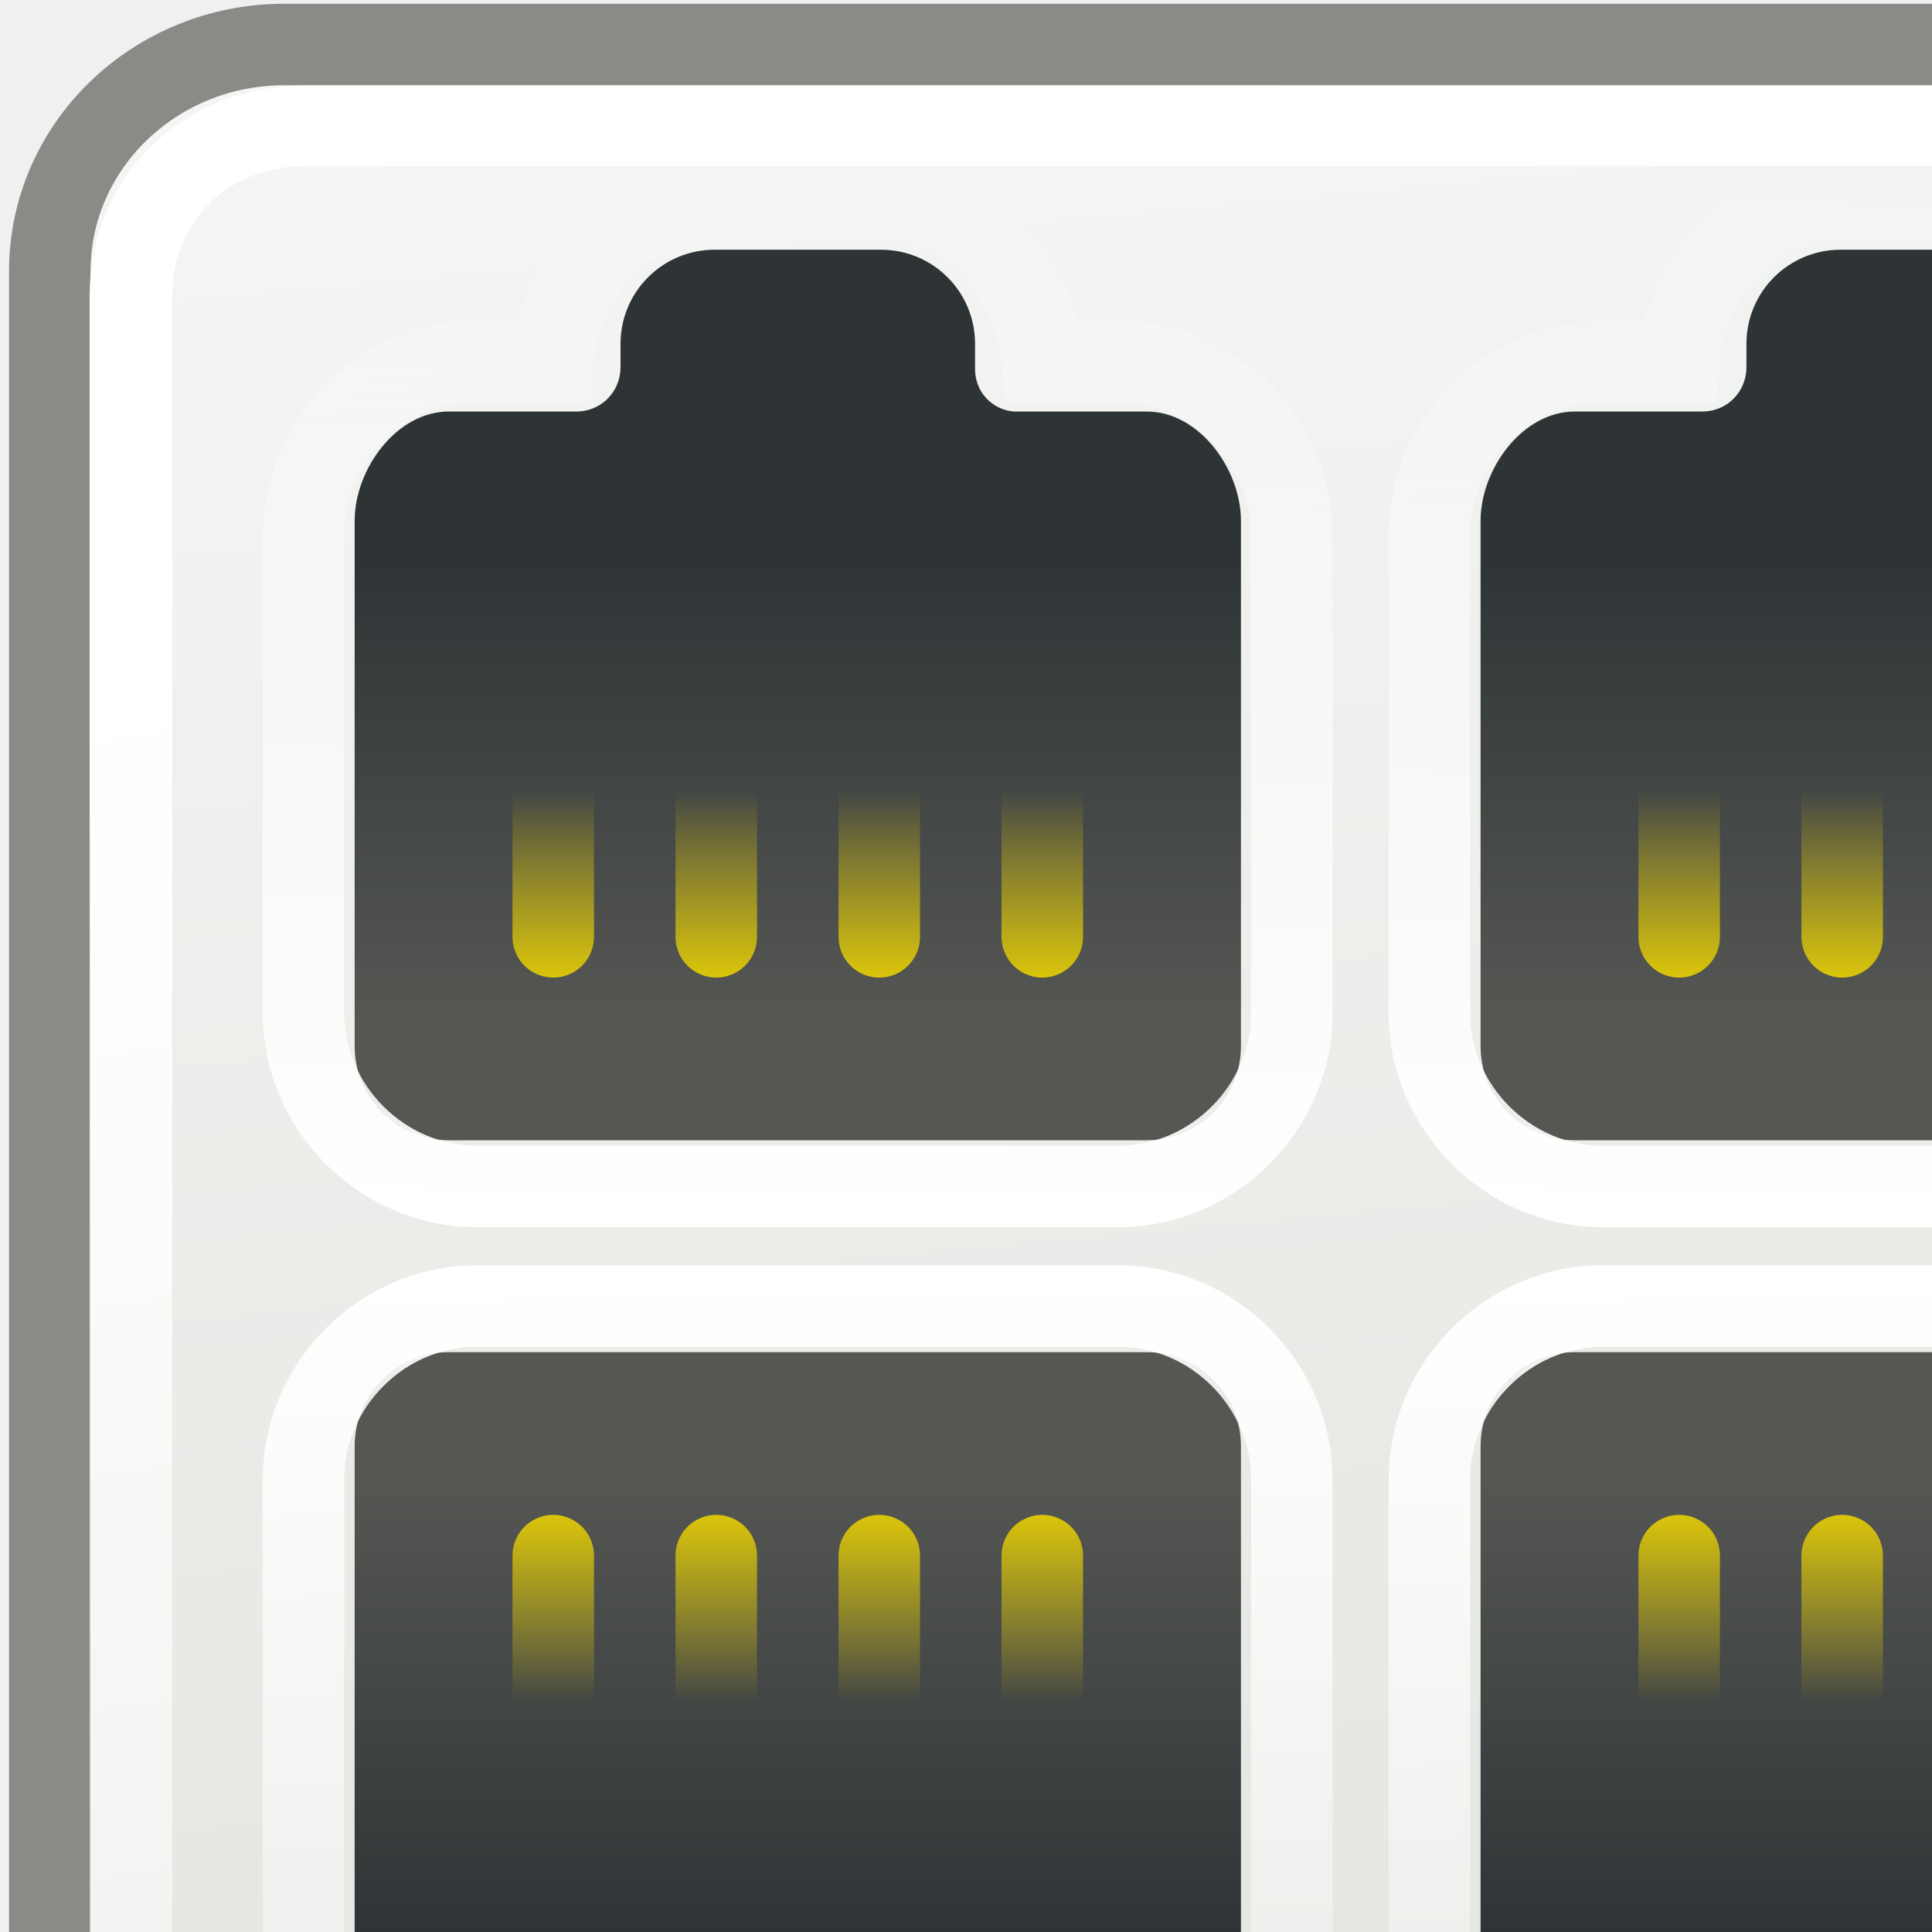
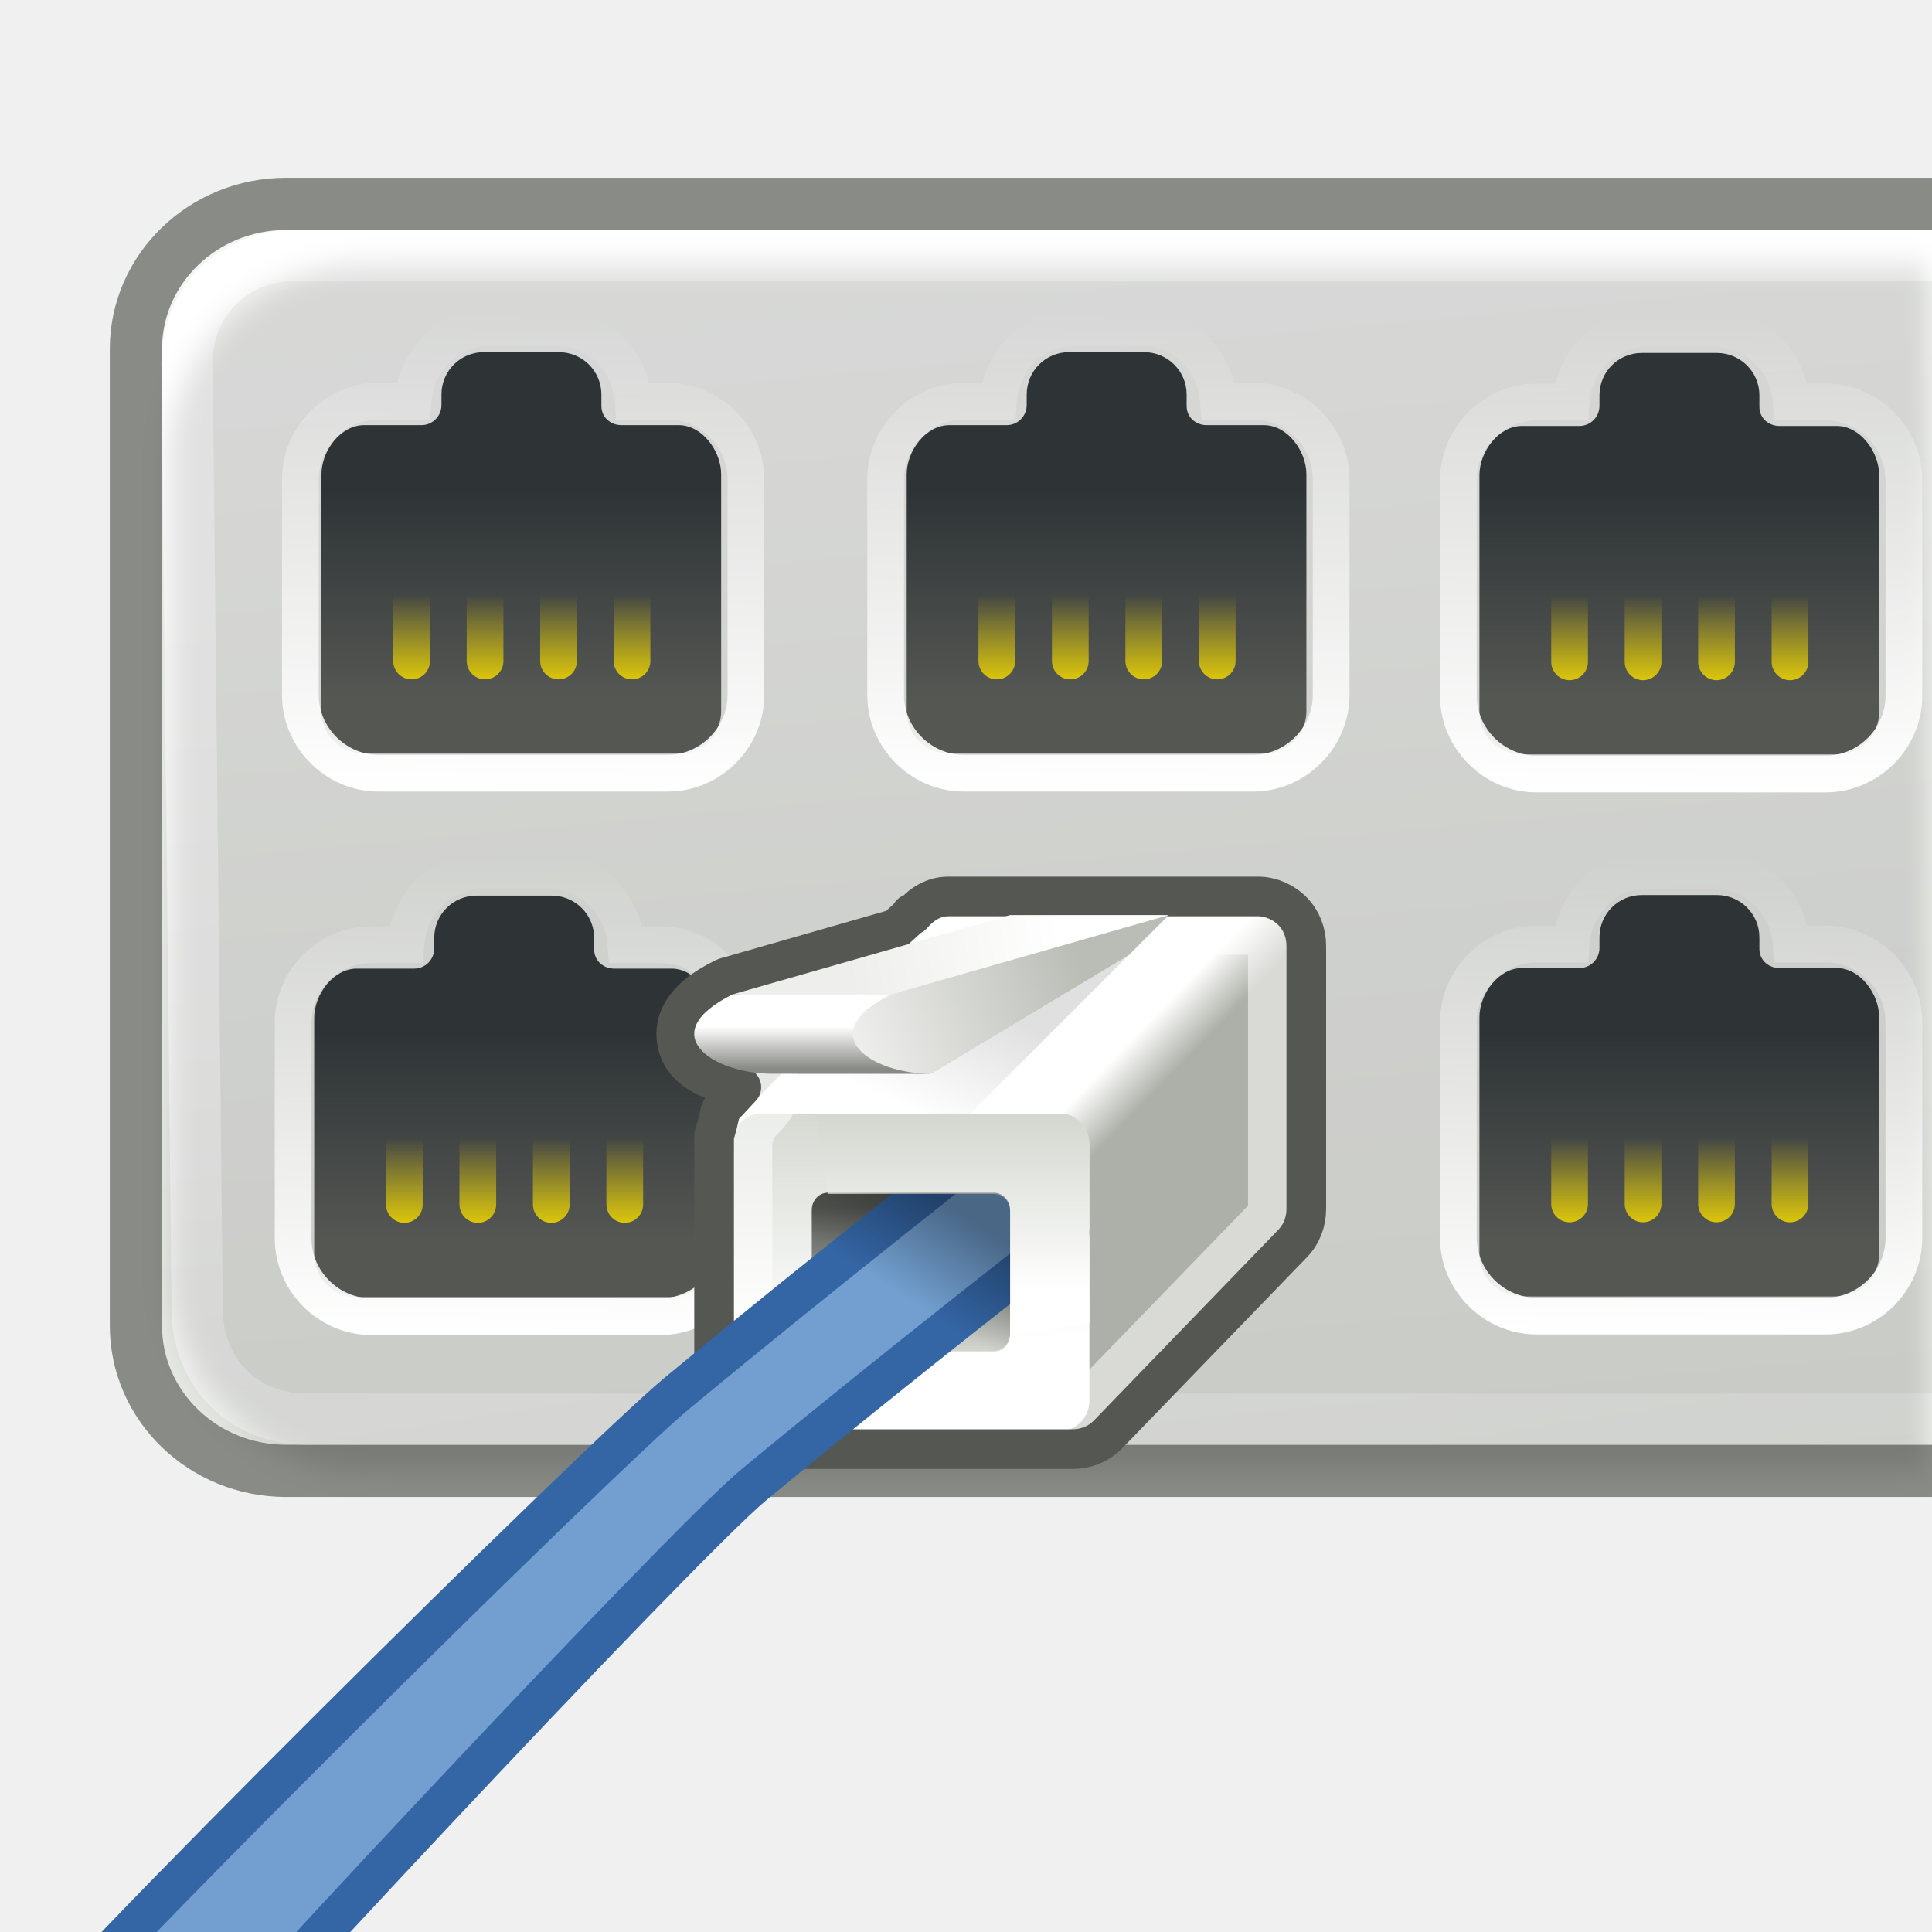
- <svg xmlns="http://www.w3.org/2000/svg" xmlns:xlink="http://www.w3.org/1999/xlink" width="32" height="32" viewBox="0 0 32 32">
+ <svg xmlns="http://www.w3.org/2000/svg" xmlns:xlink="http://www.w3.org/1999/xlink" width="32" height="32" version="1.1" viewBox="0 0 48 48">
  <defs>
-     <linearGradient id="c">
+     <linearGradient id="linearGradient7887" x1="-7.975" x2="-11.01" y1="25.36" y2="-6.568" gradientTransform="matrix(2 0 0 1.933 43.5 .5333)" gradientUnits="userSpaceOnUse">
+       <stop stop-color="#d3d7cf" offset="0" />
+       <stop stop-color="#fff" offset="1" />
+     </linearGradient>
+     <linearGradient id="linearGradient7889" x1="-7.852" x2="-5.51" y1="3.755" y2="18.94" gradientTransform="matrix(2.076 0 0 2.072 43.52 -.6175)" gradientUnits="userSpaceOnUse">
      <stop stop-color="#fff" offset="0" />
      <stop stop-color="#fff" stop-opacity="0" offset="1" />
    </linearGradient>
-     <linearGradient id="a">
+     <linearGradient id="linearGradient7269-5">
+       <stop stop-color="#fff" offset="0" />
+       <stop stop-color="#d3d7cf" offset="1" />
+     </linearGradient>
+     <linearGradient id="linearGradient7822-4">
+       <stop offset="0" />
+       <stop stop-opacity="0" offset="1" />
+     </linearGradient>
+     <linearGradient id="linearGradient5940">
+       <stop stop-color="#2e3436" offset="0" />
+       <stop stop-color="#555753" offset="1" />
+     </linearGradient>
+     <filter id="filter5386-6" x="-.017" y="-.028" width="1.034" height="1.056" color-interpolation-filters="sRGB">
+       <feGaussianBlur stdDeviation="0.263" />
+     </filter>
+     <linearGradient id="linearGradient1840068" x1="1.626" x2=".822" y1="55.22" y2="54.42" gradientUnits="userSpaceOnUse">
+       <stop stop-color="#adb0a8" offset="0" />
+       <stop stop-color="#fff" offset="1" />
+     </linearGradient>
+     <linearGradient id="linearGradient1840070" x1="-4.221" x2="-4.221" y1="59.88" y2="54.71" gradientTransform="matrix(.9643 0 0 .9722 -.25 1.694)" gradientUnits="userSpaceOnUse" xlink:href="#linearGradient7269-5" />
+     <linearGradient id="linearGradient1840072" x1="-1.989" x2="-3.359" y1="51.14" y2="54" gradientTransform="translate(-4,-24)" gradientUnits="userSpaceOnUse" xlink:href="#linearGradient7822-4" />
+     <linearGradient id="linearGradient1840074" x1="-4.685" x2=".884" y1="52.64" y2="50.56" gradientTransform="translate(-4,-24)" gradientUnits="userSpaceOnUse">
+       <stop stop-color="#eeeeec" offset="0" />
+       <stop stop-color="#babdb6" offset="1" />
+     </linearGradient>
+     <linearGradient id="linearGradient1840076" x1="-5.082" x2=".265" y1="50.52" y2="49.46" gradientTransform="translate(-4,-24)" gradientUnits="userSpaceOnUse">
+       <stop stop-color="#eeeeec" offset="0" />
+       <stop stop-color="#fff" offset="1" />
+     </linearGradient>
+     <linearGradient id="linearGradient1840078" x1="-5.969" x2="-5.969" y1="52.88" y2="51.81" gradientTransform="translate(-4,-24)" gradientUnits="userSpaceOnUse">
+       <stop stop-color="#888a85" offset="0" />
+       <stop stop-color="#fff" offset="1" />
+     </linearGradient>
+     <linearGradient id="linearGradient1840080" x1="-3.536" x2="-3.536" y1="55.87" y2="59.44" gradientTransform="matrix(1,0,0,1.029,-4,-25.14)" gradientUnits="userSpaceOnUse">
+       <stop stop-color="#555753" offset="0" />
+       <stop stop-color="#d3d7cf" offset="1" />
+     </linearGradient>
+     <linearGradient id="linearGradient1840082" x1="17.94" x2="23.28" y1="42.91" y2="43.08" gradientUnits="userSpaceOnUse">
+       <stop stop-color="#729fcf" offset="0" />
+       <stop stop-color="#729fcf" stop-opacity="0" offset="1" />
+     </linearGradient>
+     <linearGradient id="linearGradient1840084" x1="17.83" x2="28.36" y1="40.38" y2="40.87" gradientUnits="userSpaceOnUse">
+       <stop stop-color="#3465a4" offset="0" />
+       <stop stop-color="#3465a4" stop-opacity="0" offset="1" />
+     </linearGradient>
+     <linearGradient id="linearGradient1840086" x1="-4.11" x2="-4.11" y1="58.81" y2="55" gradientTransform="matrix(1.125,0,0,1.167,15.88,-34.14)" gradientUnits="userSpaceOnUse" xlink:href="#linearGradient7269-5" />
+     <linearGradient id="linearGradient1840088" x1="-6.406" x2="-7.781" y1="32.44" y2="34.56" gradientUnits="userSpaceOnUse" xlink:href="#linearGradient7822-4" />
+     <linearGradient id="linearGradient4598">
+       <stop stop-color="#fff" offset="0" />
+       <stop stop-color="#fff" stop-opacity="0" offset="1" />
+     </linearGradient>
+     <radialGradient id="radialGradient7111" cx="207.4" cy="217.2" r="21.62" gradientTransform="matrix(-1.132 0 0 -1.178 71.13 628.9)" gradientUnits="userSpaceOnUse">
+       <stop stop-color="#e6e7e5" offset="0" />
+       <stop stop-color="#e6e7e5" stop-opacity="0" offset="1" />
+     </radialGradient>
+     <linearGradient id="linearGradient7422">
      <stop stop-color="#edd400" offset="0" />
      <stop stop-color="#edd400" stop-opacity="0" offset="1" />
    </linearGradient>
-     <linearGradient id="linearGradient7887" x1="-7.975" x2="-11.01" y1="25.36" y2="-6.568" gradientTransform="matrix(2 0 0 1.933 43.5 .5333)" gradientUnits="userSpaceOnUse">
-       <stop stop-color="#d3d7cf" offset="0" />
-       <stop stop-color="#fff" offset="1" />
-     </linearGradient>
-     <linearGradient id="linearGradient7889" x1="-7.852" x2="-5.51" y1="3.755" y2="18.94" gradientUnits="userSpaceOnUse" xlink:href="#c" />
-     <linearGradient id="linearGradient7907" x1="32.81" x2="32.81" y1="21" y2="26.2" gradientTransform="matrix(1.088 0 0 1.086 -1.581 -8.943)" gradientUnits="userSpaceOnUse" xlink:href="#linearGradient7340-6" />
-     <linearGradient id="linearGradient7340-6">
-       <stop stop-color="#2e3436" offset="0" />
-       <stop stop-color="#555753" offset="1" />
-     </linearGradient>
-     <linearGradient id="linearGradient7909" x1="28.88" x2="29" y1="29" y2="16" gradientTransform="translate(1,-7)" gradientUnits="userSpaceOnUse" xlink:href="#c" />
-     <linearGradient id="linearGradient51" x1="30.31" x2="30.31" y1="27.31" y2="24.69" gradientUnits="userSpaceOnUse" xlink:href="#a" />
-     <linearGradient id="linearGradient54" x1="30.31" x2="30.31" y1="27.31" y2="24.69" gradientTransform="translate(-3.998)" gradientUnits="userSpaceOnUse" xlink:href="#a" />
+     <linearGradient id="linearGradient7907-5" x1="32.81" x2="32.81" y1="21" y2="26.2" gradientTransform="matrix(1.631,0,0,1.63,98.35,78.44)" gradientUnits="userSpaceOnUse" xlink:href="#linearGradient5940" />
+     <linearGradient id="linearGradient7909-9" x1="28.88" x2="29" y1="29" y2="16" gradientTransform="matrix(1.5,0,0,1.5,102.2,81.36)" gradientUnits="userSpaceOnUse" xlink:href="#linearGradient4598" />
+     <linearGradient id="linearGradient7919-8" x1="30.31" x2="30.31" y1="27.31" y2="24.69" gradientUnits="userSpaceOnUse" xlink:href="#linearGradient7422" />
  </defs>
-   <g transform="matrix(1.35 0 0 1.35 -18.75 -1.288)" enable-background="new">
-     <rect x="14.5" y="1.5" width="32" height="29" rx="2.877" ry="2.781" fill="url(#linearGradient7887)" fill-rule="evenodd" stroke="#888a85" stroke-dashoffset=".7" stroke-linecap="round" stroke-linejoin="round" stroke-opacity=".992" />
-     <path transform="matrix(2.143 0 0 2.087 44.43 -.6302)" d="m-12.5 1.498c-0.573 0-1.002 0.429-1.002 1.002v11c0 0.573 0.429 1.002 1.002 1.002h12c0.573 0 1.002-0.429 1.002-1.002v-11c0-0.573-0.429-1.002-1.002-1.002z" fill="none" stroke="url(#linearGradient7889)" stroke-dashoffset=".7" stroke-linecap="round" stroke-linejoin="round" stroke-opacity=".992" stroke-width=".473" />
-     <g transform="translate(-6.823 -6.052)">
-       <path d="m29.48 10.07c-0.639 0-1.155 0.516-1.155 1.154v0.288c0 0.293-0.229 0.543-0.544 0.543h-1.563c-0.639 0-1.155 0.704-1.155 1.342v6.445c0 0.638 0.516 1.154 1.155 1.154h8.564c0.639 0 1.155-0.516 1.155-1.154v-6.445c0-0.638-0.516-1.342-1.155-1.342h-1.563c-0.262 0.02-0.544-0.186-0.544-0.526v-0.305c0-0.638-0.516-1.154-1.155-1.154z" fill="url(#linearGradient7907)" fill-rule="evenodd" />
-       <g fill="none" stroke-linecap="round">
-         <path d="m29.56 9.438c-1.109 0-1.984 0.908-2.062 2h-0.938c-1.159 0-2.125 0.965-2.125 2.125v5.874c0 1.16 0.966 2.125 2.125 2.125h7.876c1.159 0 2.125-0.965 2.125-2.125v-5.874c0-1.16-0.966-2.125-2.125-2.125h-0.938c-0.078-1.092-0.953-2-2.063-2z" stroke="url(#linearGradient7909)" stroke-dashoffset=".7" />
-         <g stroke="url(#linearGradient51)" stroke-width="1px">
-           <path transform="translate(.9997 -8)" d="m26.5 26.5v-2" />
-           <path transform="translate(.9997 -8)" d="m30.5 26.5v-2" />
-           <path transform="translate(.9997 -8)" d="m32.5 26.5v-2" />
+   <clipPath id="b">
+     <rect x="68.78" y="-.093" width="58.26" height="58.26" rx="2.648" />
+   </clipPath>
+   <filter id="c" x="-.021" y="-.021" width="1.042" height="1.042" color-interpolation-filters="sRGB">
+     <feGaussianBlur stdDeviation=".283" />
+   </filter>
+   <clipPath id="h">
+     <path d="m-6.562 24.53c-0.388 0-0.692 0.219-0.906 0.469l-0.031-0.03-0.031 0.06-0.344 0.313-4.25 1.218c-0.03 0-0.06 0.02-0.09 0.03-0.549 0.274-0.902 0.554-1.094 0.937-0.192 0.384-0.116 0.867 0.125 1.156 0.329 0.394 0.858 0.553 1.407 0.657l-0.407 0.437c-0.06 0.05-0.1 0.116-0.125 0.188-0.03 0.121-0.07 0.316-0.125 0.5-0.02 0.04-0.03 0.08-0.03 0.125v6.656c0 0.299 0.113 0.582 0.313 0.813 0.199 0.23 0.511 0.406 0.875 0.406h7.843c0.324 0 0.657-0.116 0.906-0.375l4.651-4.81c0.226-0.235 0.344-0.539 0.344-0.875v-6.625c0-0.335-0.118-0.64-0.344-0.875-0.223-0.229-0.55-0.375-0.874-0.375z" />
+   </clipPath>
+   <filter id="i" x="-.038" y="-.044" width="1.077" height="1.087" color-interpolation-filters="sRGB">
+     <feGaussianBlur stdDeviation=".149" />
+   </filter>
+   <filter id="p" x="-.02" y="-.024" width="1.04" height="1.047" color-interpolation-filters="sRGB">
+     <feGaussianBlur stdDeviation=".071" />
+   </filter>
+   <filter id="x" x="-.036" y="-.042" width="1.071" height="1.083" color-interpolation-filters="sRGB">
+     <feGaussianBlur stdDeviation=".167" />
+   </filter>
+   <clipPath id="A">
+     <path d="m-95.3 143.8s-4.189 3.27-8.1 6.5c-1.95 1.62-3.69 3.22-4.72 4.78-0.51 0.78-0.98 1.62-0.65 2.78 0.16 0.58 0.61 1.12 1.09 1.41 0.48 0.28 0.96 0.4 1.5 0.47 2.13 0.24 4.73-0.4 7.849-1.28 3.113-0.89 6.669-2.09 10.25-3.25 3.581-1.17 7.196-2.31 10.34-3 3.147-0.7 5.835-0.89 7.375-0.5 0.729 0.18 0.745 0.3 0.75 0.31 0 0 0.06 0.33-0.219 0.94-0.567 1.2-2.245 3.11-4.187 4.93-3.885 3.64-8.844 7.13-8.844 7.13l1.75 2.44s5.041-3.52 9.156-7.38c2.058-1.93 3.879-3.89 4.813-5.87 0.466-1 0.776-2.12 0.343-3.25-0.433-1.14-1.541-1.87-2.812-2.19-2.46-0.62-5.444-0.21-8.781 0.53-3.337 0.73-7.019 1.85-10.62 3.03-3.607 1.18-7.129 2.4-10.12 3.25-2.913 0.83-5.293 1.22-6.473 1.13 0.62-0.95 2.3-2.56 4.16-4.1 3.721-3.08 7.969-6.37 7.969-6.37z" />
+   </clipPath>
+   <mask id="B" maskUnits="userSpaceOnUse">
+     <rect x="-115.6" y="147" width="51.28" height="17.34" rx=".666" fill="url(#C)" fill-rule="evenodd" stroke-width="2" />
+   </mask>
+   <linearGradient id="C" x1="-112.3" x2="-112.3" y1="148.9" y2="164.5" gradientUnits="userSpaceOnUse">
+     <stop offset="0" />
+     <stop stop-color="#fff" offset=".218" />
+     <stop stop-color="#fff" offset=".766" />
+     <stop offset="1" />
+   </linearGradient>
+   <filter id="D" x="-.013" y="-.05" width="1.026" height="1.099" color-interpolation-filters="sRGB">
+     <feGaussianBlur stdDeviation="0.001 0.244" />
+   </filter>
+   <filter id="H" x="-.395" y="-.574" width="1.79" height="2.147" color-interpolation-filters="sRGB">
+     <feGaussianBlur stdDeviation="2.895" />
+   </filter>
+   <g transform="matrix(1.5 0 0 1.5 -376 -165.1)" display="none">
+     <g fill="#eeeeec" stroke-width="2">
+       <rect x="296" y="50" width="48" height="48" />
+       <rect x="303" y="126" width="32" height="32" />
+       <rect x="303" y="177" width="22" height="22" />
+       <rect x="303" y="219" width="16" height="16" />
+     </g>
+     <text id="context" x="20.971" y="21.514" fill="#000000" font-family="'Bitstream Vera Sans'" style="line-height:0%" xml:space="preserve">
+       <tspan x="20.971" y="21.514" font-size="18.3px" style="line-height:1.25">actions</tspan>
+     </text>
+     <text id="icon-name" x="191.971" y="21.514" fill="#000000" font-family="'Droid Sans'" font-weight="bold" style="line-height:0%" xml:space="preserve">
+       <tspan x="191.971" y="21.514" font-size="18.3px" style="line-height:1.25">insert-text</tspan>
+     </text>
+   </g>
+   <g transform="matrix(1.5 0 0 1.5 -517.5 70.79)" display="none">
+     <g stroke-width="2">
+       <rect x="296" y="50" width="48" height="48" fill="#eeeeec" />
+       <rect x="303" y="126" width="32" height="32" fill="#eeeeec" />
+       <rect x="302" y="176" width="24" height="24" fill="#fff" />
+       <rect x="303" y="177" width="22" height="22" fill="#eeeeec" />
+       <rect x="303" y="219" width="16" height="16" fill="#eeeeec" />
+     </g>
+     <text x="20.971" y="21.514" fill="#000000" font-family="Cantarell" font-weight="500" style="line-height:0%" xml:space="preserve">
+       <tspan x="20.971" y="21.514" font-size="18.3px" style="line-height:1.25">status</tspan>
+     </text>
+     <text x="122.971" y="21.514" fill="#000000" font-family="Cantarell" font-weight="bold" style="line-height:0%" xml:space="preserve">
+       <tspan x="122.971" y="21.514" font-size="18.3px" style="line-height:1.25">network-wired-disconnected</tspan>
+     </text>
+     <rect x="18" y="35" width="256" height="256" fill="#eeeeec" stroke-width="2" />
+   </g>
+   <path d="m26.98-40.16s-23.92 16.46-15.49 17.43-18.27 10.15-7.896 12.74" fill="none" opacity=".19" stroke-opacity="0" stroke-width="1.297" />
+   <g transform="matrix(1.297 0 0 1.297 -15.43 3.12)" enable-background="new">
+     <rect x="14.5" y="1.5" width="38.5" height="24.27" rx="2.877" ry="2.781" fill="url(#linearGradient7887)" fill-rule="evenodd" stroke="#888a85" stroke-dashoffset=".7" stroke-linecap="round" stroke-linejoin="round" stroke-opacity=".992" />
+     <path d="m17.56 2.486c-1.189 0-2.092 0.889-2.08 2.076l0.195 18.14c0.01 1.188 0.891 2.077 2.08 2.077h32.18c1.189 0 2.092-0.889 2.08-2.077l-0.195-18.14c-0.01-1.187-0.89-2.076-2.08-2.076z" fill="none" stroke="url(#linearGradient7889)" stroke-dashoffset=".7" stroke-linecap="round" stroke-linejoin="round" stroke-opacity=".992" stroke-width=".981" />
+     <rect transform="matrix(1.016 0 0 1.016 -.49 -.2715)" x="15.38" y="2.875" width="37.27" height="22.76" rx="3.723" ry="3.723" fill-rule="evenodd" filter="url(#filter5386-6)" opacity=".12" />
+   </g>
+   <g transform="matrix(.6085 0 0 .6085 -25.04 -21.56)">
+     <g transform="translate(-60.1,-57.19)">
+       <path d="m144.9 107c-0.96 0-1.73 0.77-1.73 1.73v0.43c0 0.44-0.35 0.82-0.82 0.82h-2.34c-0.96 0-1.74 1.05-1.74 2.01v9.67c0 0.96 0.78 1.73 1.74 1.73h12.85c0.95 0 1.73-0.78 1.73-1.73v-9.67c0-0.96-0.78-2.01-1.73-2.01h-2.35c-0.39 0-0.81-0.28-0.81-0.79v-0.46c0-0.96-0.78-1.73-1.74-1.73z" fill="url(#linearGradient7907-5)" fill-rule="evenodd" stroke-width="1.5" />
+       <path d="m145.1 106c-1.66 0-2.98 1.36-3.09 3h-1.41c-1.74 0-3.19 1.45-3.19 3.19v8.81c0 1.74 1.45 3.19 3.19 3.19h11.81c1.74 0 3.19-1.45 3.19-3.19v-8.81c0-1.74-1.45-3.19-3.19-3.19h-1.41c-0.11-1.64-1.43-3-3.09-3z" fill="none" stroke="url(#linearGradient7909-9)" stroke-dashoffset=".7" stroke-linecap="round" stroke-width="1.5" />
+       <g transform="matrix(1.5,0,0,1.5,102.2,79.86)" fill="none" stroke="url(#linearGradient7919-8)" stroke-linecap="round" stroke-width="1px">
+         <path d="m26.5 26.5v-2" />
+         <path d="m28.5 26.5v-2" />
+         <path d="m30.5 26.5v-2" />
+         <path d="m32.5 26.5v-2" />
+       </g>
+     </g>
+   </g>
+   <g transform="matrix(.6085 0 0 .6085 -10.81 -21.54)">
+     <g transform="translate(-60.1,-57.19)">
+       <path d="m144.9 107c-0.96 0-1.73 0.77-1.73 1.73v0.43c0 0.44-0.35 0.82-0.82 0.82h-2.34c-0.96 0-1.74 1.05-1.74 2.01v9.67c0 0.96 0.78 1.73 1.74 1.73h12.85c0.95 0 1.73-0.78 1.73-1.73v-9.67c0-0.96-0.78-2.01-1.73-2.01h-2.35c-0.39 0-0.81-0.28-0.81-0.79v-0.46c0-0.96-0.78-1.73-1.74-1.73z" fill="url(#linearGradient7907-5)" fill-rule="evenodd" stroke-width="1.5" />
+       <path d="m145.1 106c-1.66 0-2.98 1.36-3.09 3h-1.41c-1.74 0-3.19 1.45-3.19 3.19v8.81c0 1.74 1.45 3.19 3.19 3.19h11.81c1.74 0 3.19-1.45 3.19-3.19v-8.81c0-1.74-1.45-3.19-3.19-3.19h-1.41c-0.11-1.64-1.43-3-3.09-3z" fill="none" stroke="url(#linearGradient7909-9)" stroke-dashoffset=".7" stroke-linecap="round" stroke-width="1.5" />
+       <g transform="matrix(1.5,0,0,1.5,102.2,79.86)" fill="none" stroke="url(#linearGradient7919-8)" stroke-linecap="round" stroke-width="1px">
+         <path d="m26.5 26.5v-2" />
+         <path d="m28.5 26.5v-2" />
+         <path d="m30.5 26.5v-2" />
+         <path d="m32.5 26.5v-2" />
+       </g>
+     </g>
+   </g>
+   <g transform="matrix(.6085 0 0 .6085 -39.58 -21.56)">
+     <g transform="translate(-60.1,-57.19)">
+       <path d="m144.9 107c-0.96 0-1.73 0.77-1.73 1.73v0.43c0 0.44-0.35 0.82-0.82 0.82h-2.34c-0.96 0-1.74 1.05-1.74 2.01v9.67c0 0.96 0.78 1.73 1.74 1.73h12.85c0.95 0 1.73-0.78 1.73-1.73v-9.67c0-0.96-0.78-2.01-1.73-2.01h-2.35c-0.39 0-0.81-0.28-0.81-0.79v-0.46c0-0.96-0.78-1.73-1.74-1.73z" fill="url(#linearGradient7907-5)" fill-rule="evenodd" stroke-width="1.5" />
+       <path d="m145.1 106c-1.66 0-2.98 1.36-3.09 3h-1.41c-1.74 0-3.19 1.45-3.19 3.19v8.81c0 1.74 1.45 3.19 3.19 3.19h11.81c1.74 0 3.19-1.45 3.19-3.19v-8.81c0-1.74-1.45-3.19-3.19-3.19h-1.41c-0.11-1.64-1.43-3-3.09-3z" fill="none" stroke="url(#linearGradient7909-9)" stroke-dashoffset=".7" stroke-linecap="round" stroke-width="1.5" />
+       <g transform="matrix(1.5,0,0,1.5,102.2,79.86)" fill="none" stroke="url(#linearGradient7919-8)" stroke-linecap="round" stroke-width="1px">
+         <path d="m26.5 26.5v-2" />
+         <path d="m28.5 26.5v-2" />
+         <path d="m30.5 26.5v-2" />
+         <path d="m32.5 26.5v-2" />
+       </g>
+     </g>
+   </g>
+   <g transform="matrix(.6085 0 0 .6085 -39.76 -8.058)">
+     <g transform="translate(-60.1,-57.19)">
+       <path d="m144.9 107c-0.96 0-1.73 0.77-1.73 1.73v0.43c0 0.44-0.35 0.82-0.82 0.82h-2.34c-0.96 0-1.74 1.05-1.74 2.01v9.67c0 0.96 0.78 1.73 1.74 1.73h12.85c0.95 0 1.73-0.78 1.73-1.73v-9.67c0-0.96-0.78-2.01-1.73-2.01h-2.35c-0.39 0-0.81-0.28-0.81-0.79v-0.46c0-0.96-0.78-1.73-1.74-1.73z" fill="url(#linearGradient7907-5)" fill-rule="evenodd" stroke-width="1.5" />
+       <path d="m145.1 106c-1.66 0-2.98 1.36-3.09 3h-1.41c-1.74 0-3.19 1.45-3.19 3.19v8.81c0 1.74 1.45 3.19 3.19 3.19h11.81c1.74 0 3.19-1.45 3.19-3.19v-8.81c0-1.74-1.45-3.19-3.19-3.19h-1.41c-0.11-1.64-1.43-3-3.09-3z" fill="none" stroke="url(#linearGradient7909-9)" stroke-dashoffset=".7" stroke-linecap="round" stroke-width="1.5" />
+       <g transform="matrix(1.5,0,0,1.5,102.2,79.86)" fill="none" stroke="url(#linearGradient7919-8)" stroke-linecap="round" stroke-width="1px">
+         <path d="m26.5 26.5v-2" />
+         <path d="m28.5 26.5v-2" />
+         <path d="m30.5 26.5v-2" />
+         <path d="m32.5 26.5v-2" />
+       </g>
+     </g>
+   </g>
+   <g transform="matrix(1.5 0 0 1.5 -377.1 -161)" display="none">
+     <g fill="#eeeeec" stroke-width="2">
+       <rect x="296" y="50" width="48" height="48" />
+       <rect x="303" y="126" width="32" height="32" />
+       <rect x="303" y="177" width="22" height="22" />
+       <rect x="303" y="219" width="16" height="16" />
+     </g>
+     <text x="20.971" y="21.514" fill="#000000" font-family="'Bitstream Vera Sans'" style="line-height:0%" xml:space="preserve">
+       <tspan x="20.971" y="21.514" font-size="18.3px" style="line-height:1.25">actions</tspan>
+     </text>
+     <text x="191.971" y="21.514" fill="#000000" font-family="'Droid Sans'" font-weight="bold" style="line-height:0%" xml:space="preserve">
+       <tspan x="191.971" y="21.514" font-size="18.3px" style="line-height:1.25">insert-text</tspan>
+     </text>
+   </g>
+   <g transform="matrix(1.5 0 0 1.5 -315.4 -126)" display="none">
+     <g fill="#eeeeec" stroke-width="2">
+       <rect x="296" y="50" width="48" height="48" />
+       <rect x="303" y="126" width="32" height="32" />
+       <rect x="303" y="177" width="22" height="22" />
+       <rect x="303" y="219" width="16" height="16" />
+     </g>
+     <text x="20.971" y="21.514" fill="#000000" font-family="'Bitstream Vera Sans'" style="line-height:0%" xml:space="preserve">
+       <tspan x="20.971" y="21.514" font-size="18.3px" style="line-height:1.25">actions</tspan>
+     </text>
+     <text x="191.971" y="21.514" fill="#000000" font-family="'Droid Sans'" font-weight="bold" style="line-height:0%" xml:space="preserve">
+       <tspan x="191.971" y="21.514" font-size="18.3px" style="line-height:1.25">insert-text</tspan>
+     </text>
+   </g>
+   <g transform="matrix(1.5 0 0 1.5 -282.7 55.87)" display="none">
+     <g stroke-width="2">
+       <rect x="296" y="50" width="48" height="48" fill="#eeeeec" />
+       <rect x="303" y="126" width="32" height="32" fill="#eeeeec" />
+       <rect x="302" y="176" width="24" height="24" fill="#fff" />
+       <rect x="303" y="177" width="22" height="22" fill="#eeeeec" />
+       <rect x="303" y="219" width="16" height="16" fill="#eeeeec" />
+     </g>
+     <text x="20.971" y="21.514" fill="#000000" font-family="Cantarell" font-weight="500" style="line-height:0%" xml:space="preserve">
+       <tspan x="20.971" y="21.514" font-size="18.3px" style="line-height:1.25">status</tspan>
+     </text>
+     <text x="122.971" y="21.514" fill="#000000" font-family="Cantarell" font-weight="bold" style="line-height:0%" xml:space="preserve">
+       <tspan x="122.971" y="21.514" font-size="18.3px" style="line-height:1.25">network-wired-disconnected</tspan>
+     </text>
+     <rect x="18" y="35" width="256" height="256" fill="#eeeeec" stroke-width="2" />
+   </g>
+   <path d="m-124.4 345.2c-18.02 10.98-51.46 28.06-65.04 55.75 19.96-24.48 42.58-38.84 65.04-55.75z" fill="url(#radialGradient7111)" fill-rule="evenodd" opacity=".527" stroke-width="0" />
+   <path d="m168.9 148.9h7.5-4.5z" fill="#fff" fill-rule="evenodd" stroke-width="1.5" />
+   <g transform="matrix(.6085 0 0 .6085 -10.81 -8.072)">
+     <g transform="translate(-60.1,-57.19)">
+       <path d="m144.9 107c-0.96 0-1.73 0.77-1.73 1.73v0.43c0 0.44-0.35 0.82-0.82 0.82h-2.34c-0.96 0-1.74 1.05-1.74 2.01v9.67c0 0.96 0.78 1.73 1.74 1.73h12.85c0.95 0 1.73-0.78 1.73-1.73v-9.67c0-0.96-0.78-2.01-1.73-2.01h-2.35c-0.39 0-0.81-0.28-0.81-0.79v-0.46c0-0.96-0.78-1.73-1.74-1.73z" fill="url(#linearGradient7907-5)" fill-rule="evenodd" stroke-width="1.5" />
+       <path d="m145.1 106c-1.66 0-2.98 1.36-3.09 3h-1.41c-1.74 0-3.19 1.45-3.19 3.19v8.81c0 1.74 1.45 3.19 3.19 3.19h11.81c1.74 0 3.19-1.45 3.19-3.19v-8.81c0-1.74-1.45-3.19-3.19-3.19h-1.41c-0.11-1.64-1.43-3-3.09-3z" fill="none" stroke="url(#linearGradient7909-9)" stroke-dashoffset=".7" stroke-linecap="round" stroke-width="1.5" />
+       <g transform="matrix(1.5,0,0,1.5,102.2,79.86)" fill="none" stroke="url(#linearGradient7919-8)" stroke-linecap="round" stroke-width="1px">
+         <path d="m26.5 26.5v-2" />
+         <path d="m28.5 26.5v-2" />
+         <path d="m30.5 26.5v-2" />
+         <path d="m32.5 26.5v-2" />
+       </g>
+     </g>
+   </g>
+   <g transform="matrix(.7597 0 0 .7597 7.527 9.232)">
+     <g transform="matrix(1.297 0 0 1.297 3.67 -14.65)">
+       <g transform="translate(20)">
+         <g fill-rule="evenodd">
+           <g transform="matrix(1.167,0,0,1.2,-3.833,-36.2)">
+             <path d="m-2.344 51c-0.205 0-0.381 0.101-0.5 0.25l-4.016 4c-0.035 0.132-0.099 0.271-0.141 0.406v5.521c0 0.364 0.296 0.656 0.656 0.656h6.687c0.18 0 0.351-0.07 0.469-0.187l4-4c0.117-0.119 0.188-0.287 0.188-0.469v-5.521c0-0.182-0.07-0.35-0.188-0.468-0.119-0.119-0.289-0.188-0.469-0.188z" fill="url(#linearGradient1840068)" />
+             <path d="m-6.374 55.17h6.462c0.347 0 0.626 0.284 0.626 0.638v5.39c0 0.354-0.279 0.638-0.626 0.638h-6.462c-0.347 0-0.626-0.284-0.626-0.638v-5.39c0-0.354 0.279-0.638 0.626-0.638z" fill="url(#linearGradient1840070)" />
+           </g>
+           <path d="m-5 25-5 5h4l5-5h-4" fill="url(#linearGradient1840072)" opacity=".123" />
+           <path d="m-1 25-9.5 4h3.5l5-3 1-1" fill="#babdb6" />
        </g>
-         <path transform="translate(.9997 -8)" d="m28.5 26.5v-2" stroke="url(#linearGradient54)" stroke-width="1px" />
-       </g>
-     </g>
-     <g transform="translate(6.991 -6.052)">
-       <path d="m29.48 10.07c-0.639 0-1.155 0.516-1.155 1.154v0.288c0 0.293-0.229 0.543-0.544 0.543h-1.563c-0.639 0-1.155 0.704-1.155 1.342v6.445c0 0.638 0.516 1.154 1.155 1.154h8.564c0.639 0 1.155-0.516 1.155-1.154v-6.445c0-0.638-0.516-1.342-1.155-1.342h-1.563c-0.262 0.02-0.544-0.186-0.544-0.526v-0.305c0-0.638-0.516-1.154-1.155-1.154z" fill="url(#linearGradient7907)" fill-rule="evenodd" />
-       <g fill="none" stroke-linecap="round">
-         <path d="m29.56 9.438c-1.109 0-1.984 0.908-2.062 2h-0.938c-1.159 0-2.125 0.965-2.125 2.125v5.874c0 1.16 0.966 2.125 2.125 2.125h7.876c1.159 0 2.125-0.965 2.125-2.125v-5.874c0-1.16-0.966-2.125-2.125-2.125h-0.938c-0.078-1.092-0.953-2-2.063-2z" stroke="url(#linearGradient7909)" stroke-dashoffset=".7" />
-         <g stroke="url(#linearGradient51)" stroke-width="1px">
-           <path transform="translate(.9997 -8)" d="m26.5 26.5v-2" />
-           <path transform="translate(.9997 -8)" d="m30.5 26.5v-2" />
-           <path transform="translate(.9997 -8)" d="m32.5 26.5v-2" />
+         <path d="m-6.562 25.5c-0.024 0-0.055 0-0.156 0.125-0.03 0.02-0.061 0.04-0.094 0.06-0.02 0.02-0.041 0.04-0.062 0.06-0.02 0.02-0.041 0.04-0.062 0.06h-0.031c-0.02 0.02-0.041 0.04-0.062 0.06l-0.188 0.187c-0.107 0.101-0.235 0.176-0.375 0.219l-4.252 1.229c-0.4 0.208-0.534 0.349-0.594 0.469 0 0 0.04 0.134 0 0.09 0.08 0.1 0.361 0.253 0.844 0.344 0.34 0.07 0.617 0.314 0.727 0.643s0.04 0.692-0.196 0.951l-0.343 0.375c-0.02 0.09-0.05 0.17-0.09 0.312v6.56c0 0.05 0 0.116 0.06 0.188 0.03 0.04 0.104 0.06 0.157 0.06h7.844c0.093 0 0.168-0.01 0.219-0.06-2e-4 -0.01-2e-4 -0.02 0-0.03l4.654-4.808c0.052-0.054 0.062-0.079 0.062-0.188v-6.625c0-0.108-0.01-0.164-0.062-0.219-0.037-0.037-0.155-0.062-0.188-0.062z" fill="none" opacity=".534" stroke="#fff" stroke-dashoffset=".7" stroke-linecap="round" stroke-linejoin="round" />
+         <path d="m-6.562 24.53c-0.388 0-0.692 0.219-0.906 0.469l-0.031-0.03-0.031 0.06-0.344 0.313-4.25 1.218c-0.03 0-0.06 0.02-0.09 0.03-0.549 0.274-0.902 0.554-1.094 0.937-0.192 0.384-0.116 0.867 0.125 1.156 0.329 0.394 0.858 0.553 1.407 0.657l-0.407 0.437c-0.06 0.05-0.1 0.116-0.125 0.188-0.03 0.121-0.07 0.316-0.125 0.5-0.02 0.04-0.03 0.08-0.03 0.125v6.656c0 0.299 0.113 0.582 0.313 0.813 0.199 0.23 0.511 0.406 0.875 0.406h7.843c0.324 0 0.657-0.116 0.906-0.375l4.651-4.81c0.226-0.235 0.344-0.539 0.344-0.875v-6.625c0-0.335-0.118-0.64-0.344-0.875-0.223-0.229-0.55-0.375-0.874-0.375z" fill="none" stroke="#555753" stroke-dashoffset=".7" stroke-linecap="round" stroke-linejoin="round" />
+         <g fill-rule="evenodd">
+           <path d="m-1 25-11 2.5 2 1.5h3l5-3 1-1" fill="url(#linearGradient1840074)" />
+           <path d="m-5 25-7 2h4l7-2h-4" fill="url(#linearGradient1840076)" />
+           <path d="m-12 27h4c-2 1-0.5 2 1 2h-4c-1.5 0-3-1-1-2z" fill="url(#linearGradient1840078)" />
+           <path d="m-9.594 32h4.188c0.225 0 0.406 0.195 0.406 0.438v3.125c0 0.242-0.181 0.437-0.406 0.437h-4.188c-0.225 0-0.406-0.195-0.406-0.437v-3.125c0-0.243 0.181-0.438 0.406-0.438z" fill="url(#linearGradient1840080)" />
        </g>
-         <path transform="translate(.9997 -8)" d="m28.5 26.5v-2" stroke="url(#linearGradient54)" stroke-width="1px" />
-       </g>
-     </g>
-     <g transform="matrix(1 0 0 -1 -6.823 38.54)">
-       <path d="m29.48 10.07c-0.639 0-1.155 0.516-1.155 1.154v0.288c0 0.293-0.229 0.543-0.544 0.543h-1.563c-0.639 0-1.155 0.704-1.155 1.342v6.445c0 0.638 0.516 1.154 1.155 1.154h8.564c0.639 0 1.155-0.516 1.155-1.154v-6.445c0-0.638-0.516-1.342-1.155-1.342h-1.563c-0.262 0.02-0.544-0.186-0.544-0.526v-0.305c0-0.638-0.516-1.154-1.155-1.154z" fill="url(#linearGradient7907)" fill-rule="evenodd" />
-       <g fill="none" stroke-linecap="round">
-         <path d="m29.56 9.438c-1.109 0-1.984 0.908-2.062 2h-0.938c-1.159 0-2.125 0.965-2.125 2.125v5.874c0 1.16 0.966 2.125 2.125 2.125h7.876c1.159 0 2.125-0.965 2.125-2.125v-5.874c0-1.16-0.966-2.125-2.125-2.125h-0.938c-0.078-1.092-0.953-2-2.063-2z" stroke="url(#linearGradient7909)" stroke-dashoffset=".7" />
-         <g stroke="url(#linearGradient51)" stroke-width="1px">
-           <path transform="translate(.9997 -8)" d="m26.5 26.5v-2" />
-           <path transform="translate(.9997 -8)" d="m30.5 26.5v-2" />
-           <path transform="translate(.9997 -8)" d="m32.5 26.5v-2" />
-         </g>
-         <path transform="translate(.9997 -8)" d="m28.5 26.5v-2" stroke="url(#linearGradient54)" stroke-width="1px" />
-       </g>
-     </g>
-     <g transform="matrix(1 0 0 -1 6.991 38.54)">
-       <path d="m29.48 10.07c-0.639 0-1.155 0.516-1.155 1.154v0.288c0 0.293-0.229 0.543-0.544 0.543h-1.563c-0.639 0-1.155 0.704-1.155 1.342v6.445c0 0.638 0.516 1.154 1.155 1.154h8.564c0.639 0 1.155-0.516 1.155-1.154v-6.445c0-0.638-0.516-1.342-1.155-1.342h-1.563c-0.262 0.02-0.544-0.186-0.544-0.526v-0.305c0-0.638-0.516-1.154-1.155-1.154z" fill="url(#linearGradient7907)" fill-rule="evenodd" />
-       <g fill="none" stroke-linecap="round">
-         <path d="m29.56 9.438c-1.109 0-1.984 0.908-2.062 2h-0.938c-1.159 0-2.125 0.965-2.125 2.125v5.874c0 1.16 0.966 2.125 2.125 2.125h7.876c1.159 0 2.125-0.965 2.125-2.125v-5.874c0-1.16-0.966-2.125-2.125-2.125h-0.938c-0.078-1.092-0.953-2-2.063-2z" stroke="url(#linearGradient7909)" stroke-dashoffset=".7" />
-         <g stroke="url(#linearGradient51)" stroke-width="1px">
-           <path transform="translate(.9997 -8)" d="m26.5 26.5v-2" />
-           <path transform="translate(.9997 -8)" d="m30.5 26.5v-2" />
-           <path transform="translate(.9997 -8)" d="m32.5 26.5v-2" />
-         </g>
-         <path transform="translate(.9997 -8)" d="m28.5 26.5v-2" stroke="url(#linearGradient54)" stroke-width="1px" />
-       </g>
+       </g>
+       <path d="m14.69 30.56s-4.19 3.268-8.094 6.501c-1.952 1.616-15.7 15.22-16.72 16.78-0.511 0.78-0.987 1.623-0.656 2.781 0.165 0.579 0.608 1.686 1.093 1.406 1.832-1.057 1.547-1.056 2.929-2.438 0.62-0.948 13.43-14.68 15.29-16.22 3.721-3.08 7.969-6.375 7.969-6.375z" fill="url(#linearGradient1840082)" fill-rule="evenodd" stroke="url(#linearGradient1840084)" stroke-linejoin="round" />
+       <path d="m15.67 31.27s-18.44 12.69-11.94 13.44-14.09 7.825-6.088 9.825" fill="none" opacity=".19" stroke-opacity="0" />
+       <path d="m10.09 30.03 0.317 2h4.188c0.225 0 0.406 0.195 0.406 0.438v3.125l2-0.313v-4.469c0-0.424-0.314-0.781-0.719-0.781z" fill="url(#linearGradient1840086)" fill-rule="evenodd" />
+       <path transform="translate(20)" d="m-9.594 32h4.188c0.225 0 0.406 0.195 0.406 0.438v3.125c0 0.242-0.181 0.437-0.406 0.437h-4.188c-0.225 0-0.406-0.195-0.406-0.437v-3.125c0-0.243 0.181-0.438 0.406-0.438z" fill="url(#linearGradient1840088)" fill-rule="evenodd" opacity=".354" />
    </g>
  </g>
</svg>
